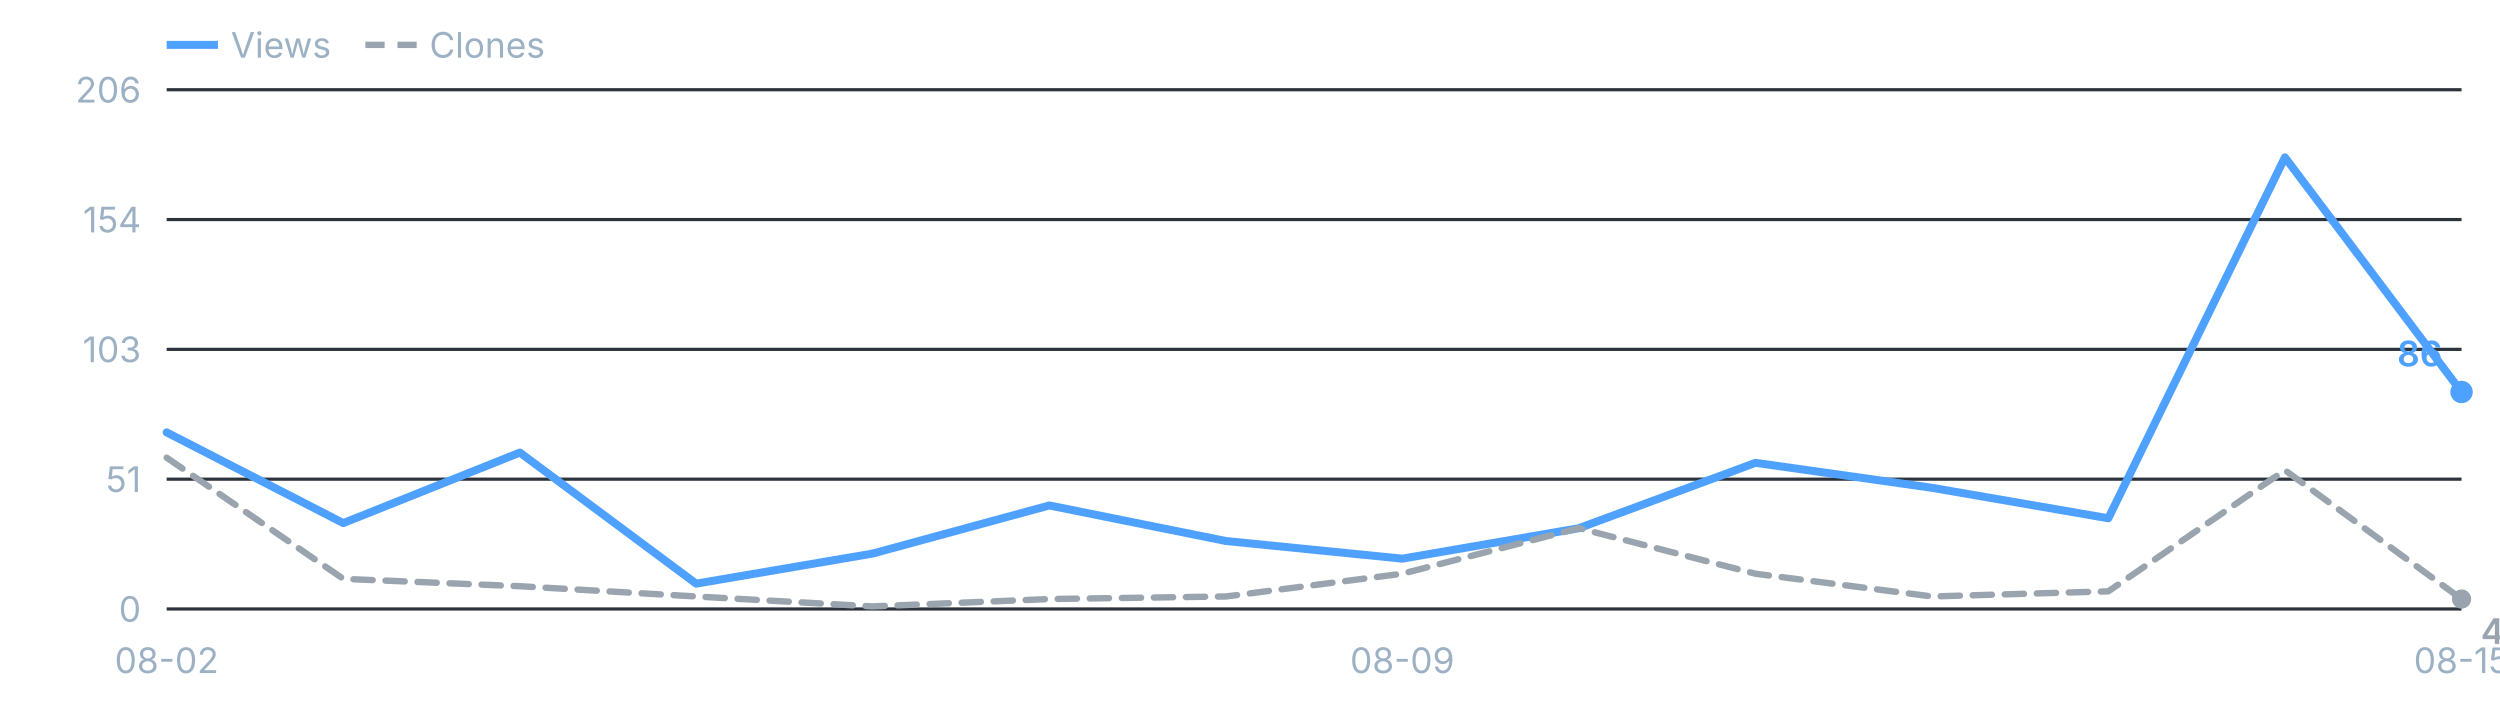
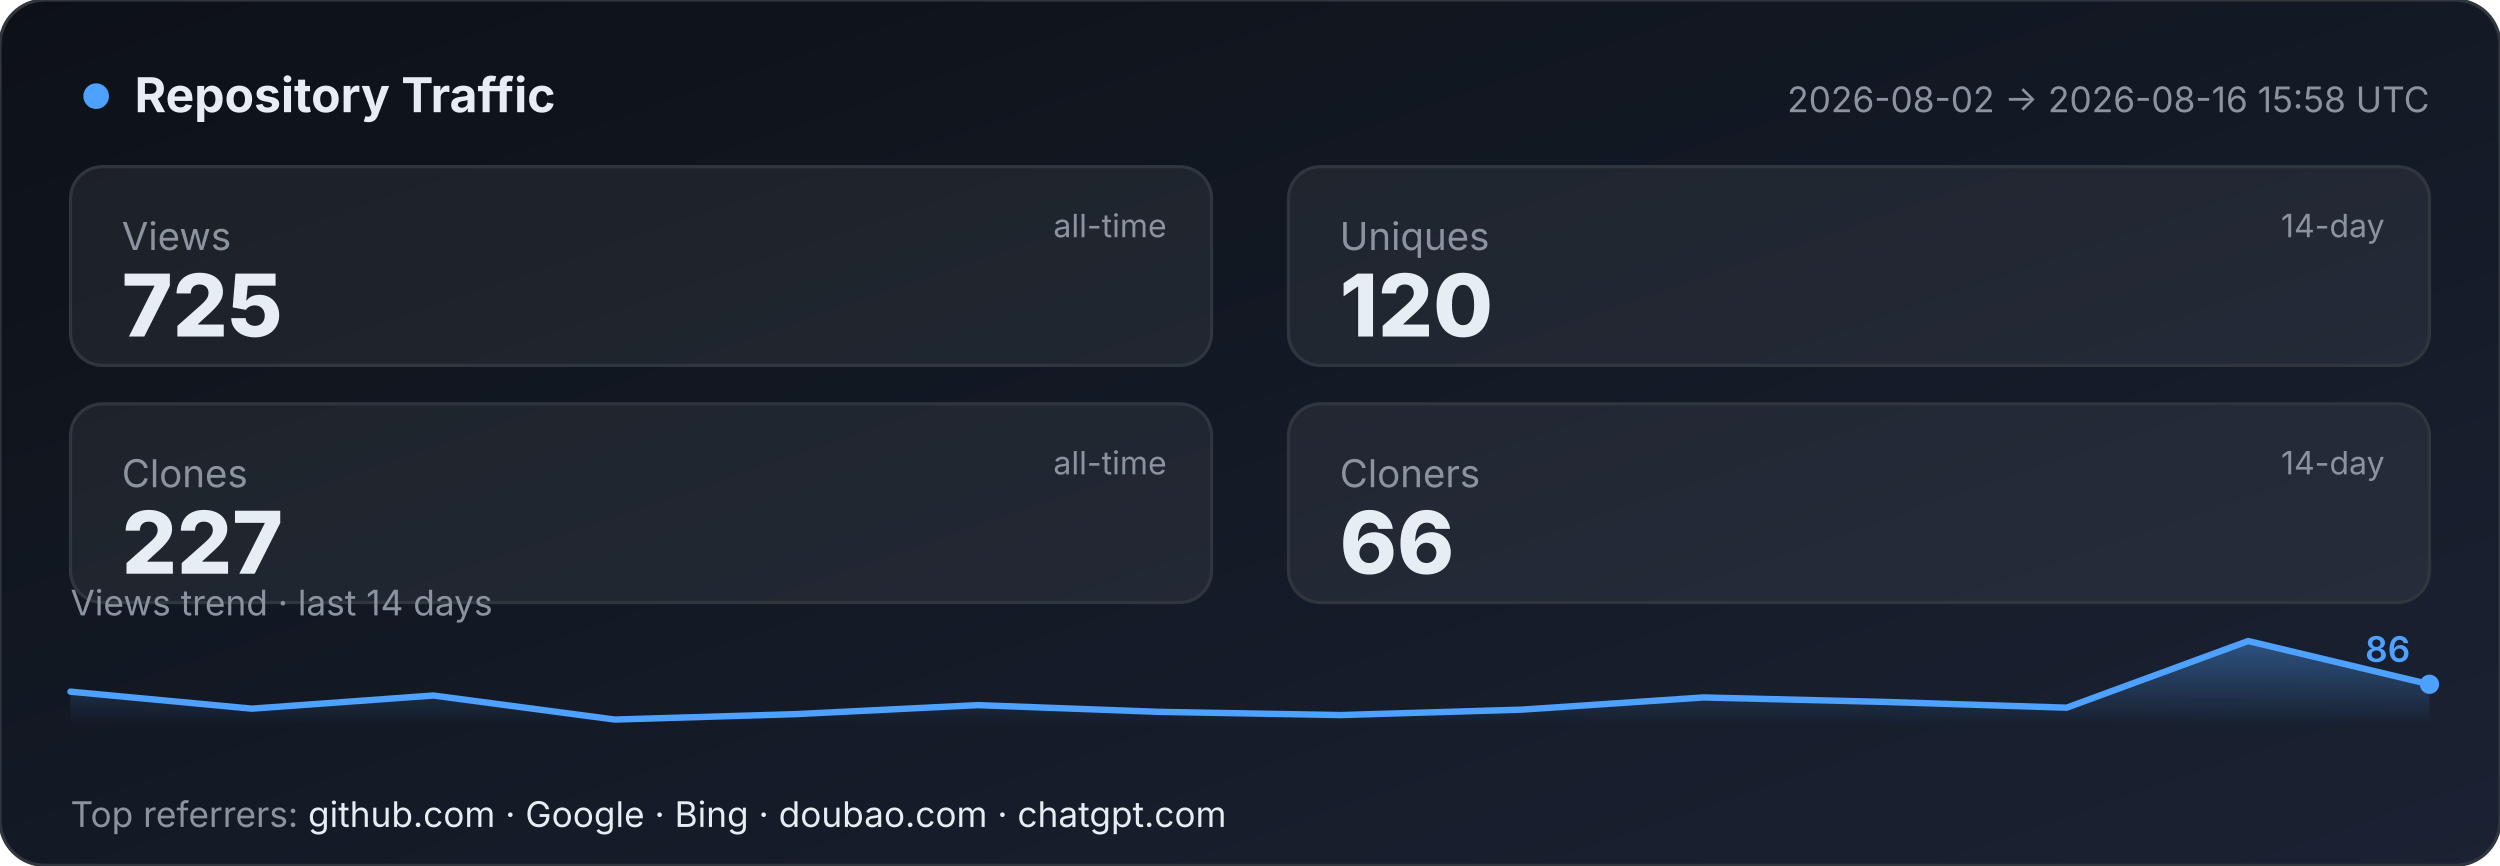
- <svg xmlns="http://www.w3.org/2000/svg" width="780" height="220" viewBox="0 0 780 220" font-family="system-ui, -apple-system, Segoe UI, sans-serif">
-   <line x1="52" y1="190.0" x2="768" y2="190.0" stroke="#2d333b" stroke-width="1" />
-   <text x="44" y="194.0" text-anchor="end" font-size="11" fill="#9db1c4">0</text>
-   <line x1="52" y1="149.5" x2="768" y2="149.5" stroke="#2d333b" stroke-width="1" />
-   <text x="44" y="153.5" text-anchor="end" font-size="11" fill="#9db1c4">51</text>
-   <line x1="52" y1="109.0" x2="768" y2="109.0" stroke="#2d333b" stroke-width="1" />
-   <text x="44" y="113.0" text-anchor="end" font-size="11" fill="#9db1c4">103</text>
-   <line x1="52" y1="68.5" x2="768" y2="68.5" stroke="#2d333b" stroke-width="1" />
-   <text x="44" y="72.5" text-anchor="end" font-size="11" fill="#9db1c4">154</text>
-   <line x1="52" y1="28.0" x2="768" y2="28.0" stroke="#2d333b" stroke-width="1" />
-   <text x="44" y="32.0" text-anchor="end" font-size="11" fill="#9db1c4">206</text>
-   <text x="52.0" y="210" text-anchor="middle" font-size="11" fill="#9db1c4">08-02</text>
-   <text x="437.5" y="210" text-anchor="middle" font-size="11" fill="#9db1c4">08-09</text>
-   <text x="768.0" y="210" text-anchor="middle" font-size="11" fill="#9db1c4">08-15</text>
-   <polyline points="52.0,134.9 107.1,163.2 162.2,141.2 217.2,182.1 272.3,172.7 327.4,157.7 382.5,168.8 437.5,174.3 492.6,164.8 547.7,144.4 602.8,152.2 657.8,161.7 712.9,49.1 768.0,122.3" fill="none" stroke="#4ea1ff" stroke-width="2.5" stroke-linejoin="round" stroke-linecap="round" />
-   <polyline points="52.0,142.8 107.1,180.6 162.2,182.9 217.2,186.1 272.3,189.2 327.4,186.9 382.5,186.1 437.5,179.0 492.6,164.8 547.7,179.0 602.8,186.1 657.8,184.5 712.9,146.7 768.0,186.9" fill="none" stroke="#9aa4af" stroke-width="2" stroke-linejoin="round" stroke-linecap="round" stroke-dasharray="6 4" />
-   <circle cx="768.0" cy="122.3" r="3.5" fill="#4ea1ff" />
-   <text x="762.0" y="114.3" text-anchor="end" font-size="11" font-weight="600" fill="#4ea1ff">86</text>
-   <circle cx="768.0" cy="186.9" r="3" fill="#9aa4af" />
-   <text x="774.0" y="200.9" font-size="11" font-weight="600" fill="#9aa4af">4</text>
-   <line x1="52" y1="14" x2="68" y2="14" stroke="#4ea1ff" stroke-width="2.5" />
-   <text x="72" y="18" font-size="11" fill="#9db1c4">Views</text>
-   <line x1="114" y1="14" x2="130" y2="14" stroke="#9aa4af" stroke-width="2" stroke-dasharray="6 4" />
-   <text x="134" y="18" font-size="11" fill="#9db1c4">Clones</text>
+ <svg xmlns="http://www.w3.org/2000/svg" width="780" height="270" viewBox="0 0 780 270" font-family="system-ui, -apple-system, Segoe UI, sans-serif">
+   <defs>
+     <linearGradient id="bg" x1="0" y1="0" x2="1" y2="1">
+       <stop offset="0" stop-color="#0d1117" />
+       <stop offset="1" stop-color="#1a2233" />
+     </linearGradient>
+     <linearGradient id="sparkfill" x1="0" y1="0" x2="0" y2="1">
+       <stop offset="0" stop-color="#4ea1ff" stop-opacity="0.4" />
+       <stop offset="1" stop-color="#4ea1ff" stop-opacity="0" />
+     </linearGradient>
+   </defs>
+   <rect x="0" y="0" width="780" height="270" rx="14" fill="url(#bg)" stroke="#30363d" stroke-width="1" />
+   <circle cx="30" cy="30" r="4" fill="#4ea1ff" />
+   <text x="42" y="35" font-size="15" font-weight="700" fill="#e6edf3">Repository Traffic</text>
+   <text x="758" y="35" text-anchor="end" font-size="11" fill="#8b949e">2026-08-02 → 2026-08-16 15:58 UTC</text>
+   <rect x="22.0" y="52" width="356.0" height="62" rx="10" fill="rgba(255,255,255,0.06)" stroke="#30363d" stroke-width="1" />
+   <text x="364.0" y="74" text-anchor="end" font-size="10" fill="#8b949e">all-time</text>
+   <text x="38.0" y="78" font-size="12" fill="#8b949e">Views</text>
+   <text x="38.0" y="105" font-size="27" font-weight="800" fill="#e6edf3">725</text>
+   <rect x="402.0" y="52" width="356.0" height="62" rx="10" fill="rgba(255,255,255,0.06)" stroke="#30363d" stroke-width="1" />
+   <text x="744.0" y="74" text-anchor="end" font-size="10" fill="#8b949e">14-day</text>
+   <text x="418.0" y="78" font-size="12" fill="#8b949e">Uniques</text>
+   <text x="418.0" y="105" font-size="27" font-weight="800" fill="#e6edf3">120</text>
+   <rect x="22.0" y="126" width="356.0" height="62" rx="10" fill="rgba(255,255,255,0.06)" stroke="#30363d" stroke-width="1" />
+   <text x="364.0" y="148" text-anchor="end" font-size="10" fill="#8b949e">all-time</text>
+   <text x="38.0" y="152" font-size="12" fill="#8b949e">Clones</text>
+   <text x="38.0" y="179" font-size="27" font-weight="800" fill="#e6edf3">227</text>
+   <rect x="402.0" y="126" width="356.0" height="62" rx="10" fill="rgba(255,255,255,0.06)" stroke="#30363d" stroke-width="1" />
+   <text x="744.0" y="148" text-anchor="end" font-size="10" fill="#8b949e">14-day</text>
+   <text x="418.0" y="152" font-size="12" fill="#8b949e">Cloners</text>
+   <text x="418.0" y="179" font-size="27" font-weight="800" fill="#e6edf3">66</text>
+   <text x="22" y="192" font-size="11" fill="#8b949e">Views trend · last 14 days</text>
+   <polygon points="22,226 22.0,215.8 78.6,221.1 135.2,217.0 191.8,224.5 248.5,222.8 305.1,220.0 361.7,222.1 418.3,223.1 474.9,221.4 531.5,217.6 588.2,219.0 644.8,220.8 701.4,200.0 758.0,213.5 758,226" fill="url(#sparkfill)" />
+   <polyline points="22.0,215.8 78.6,221.1 135.2,217.0 191.8,224.5 248.5,222.8 305.1,220.0 361.7,222.1 418.3,223.1 474.9,221.4 531.5,217.6 588.2,219.0 644.8,220.8 701.4,200.0 758.0,213.5" fill="none" stroke="#4ea1ff" stroke-width="2" stroke-linejoin="round" stroke-linecap="round" />
+   <circle cx="758.0" cy="213.5" r="3" fill="#4ea1ff" />
+   <text x="752.0" y="206.5" text-anchor="end" font-size="11" font-weight="600" fill="#4ea1ff">86</text>
+   <text x="22" y="258" font-size="11" fill="#8b949e">Top referrers: <tspan fill="#e6edf3">github.com · Google · Bing · doubao.com · chatgpt.com</tspan>
+   </text>
</svg>
